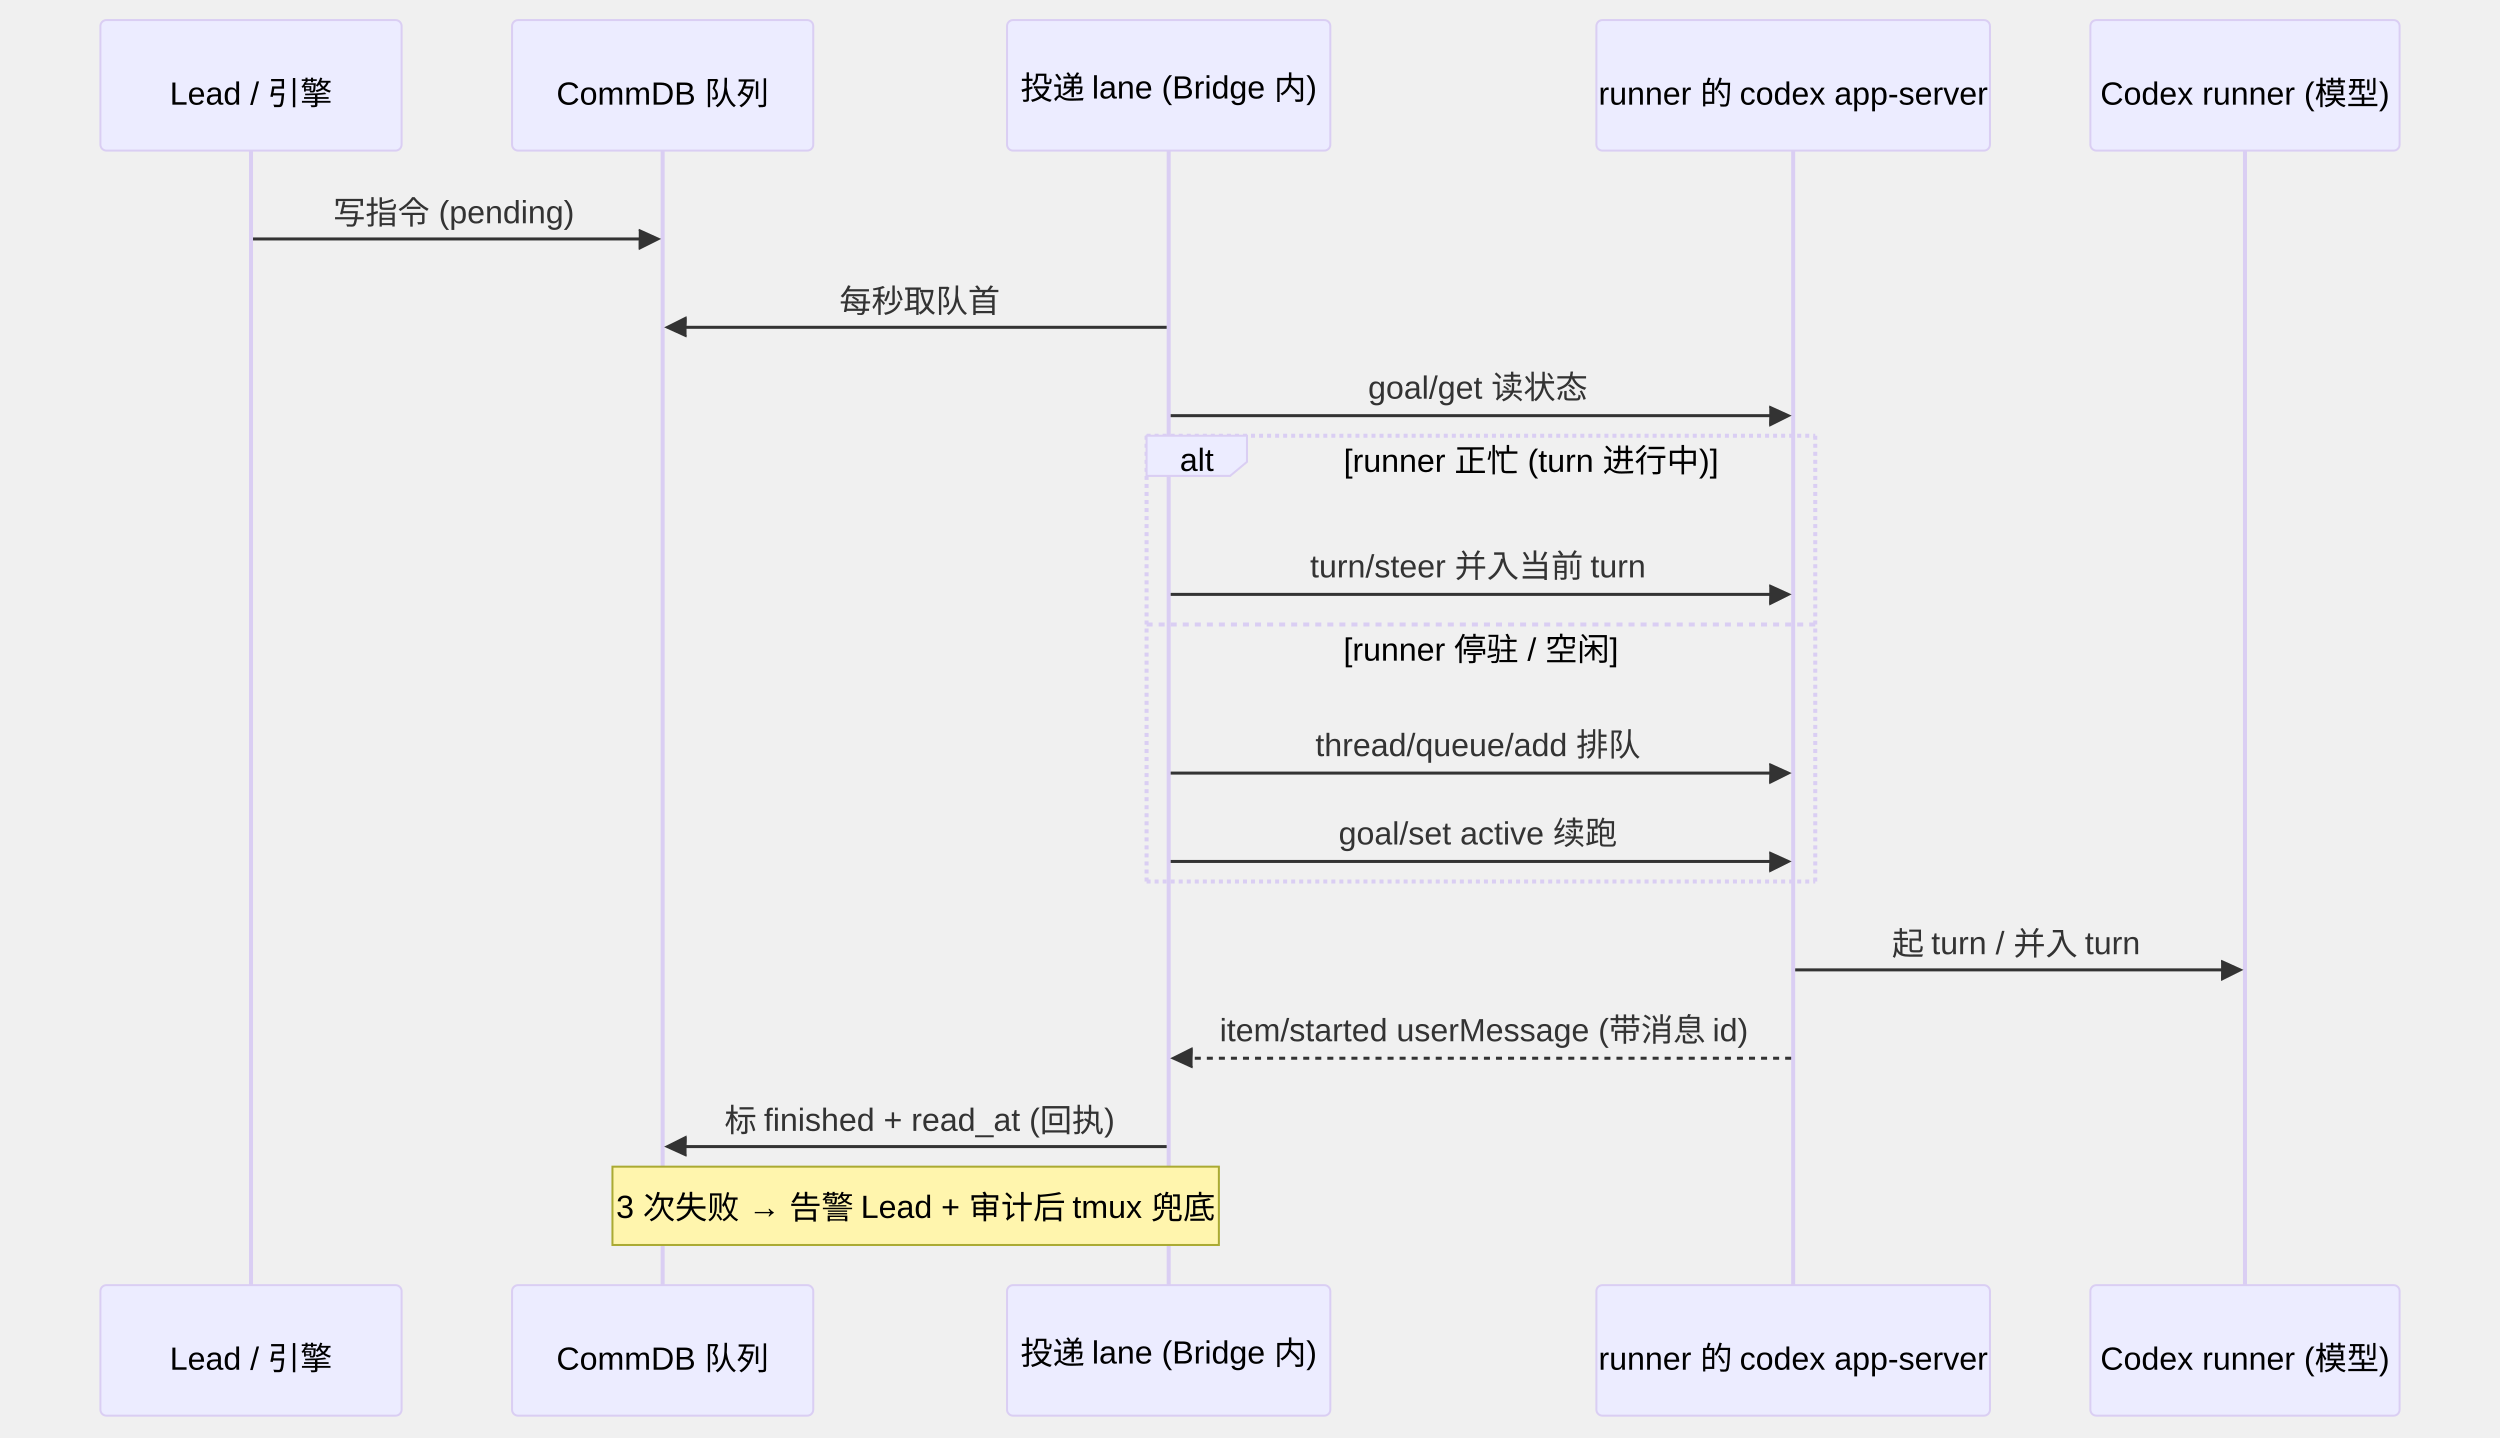
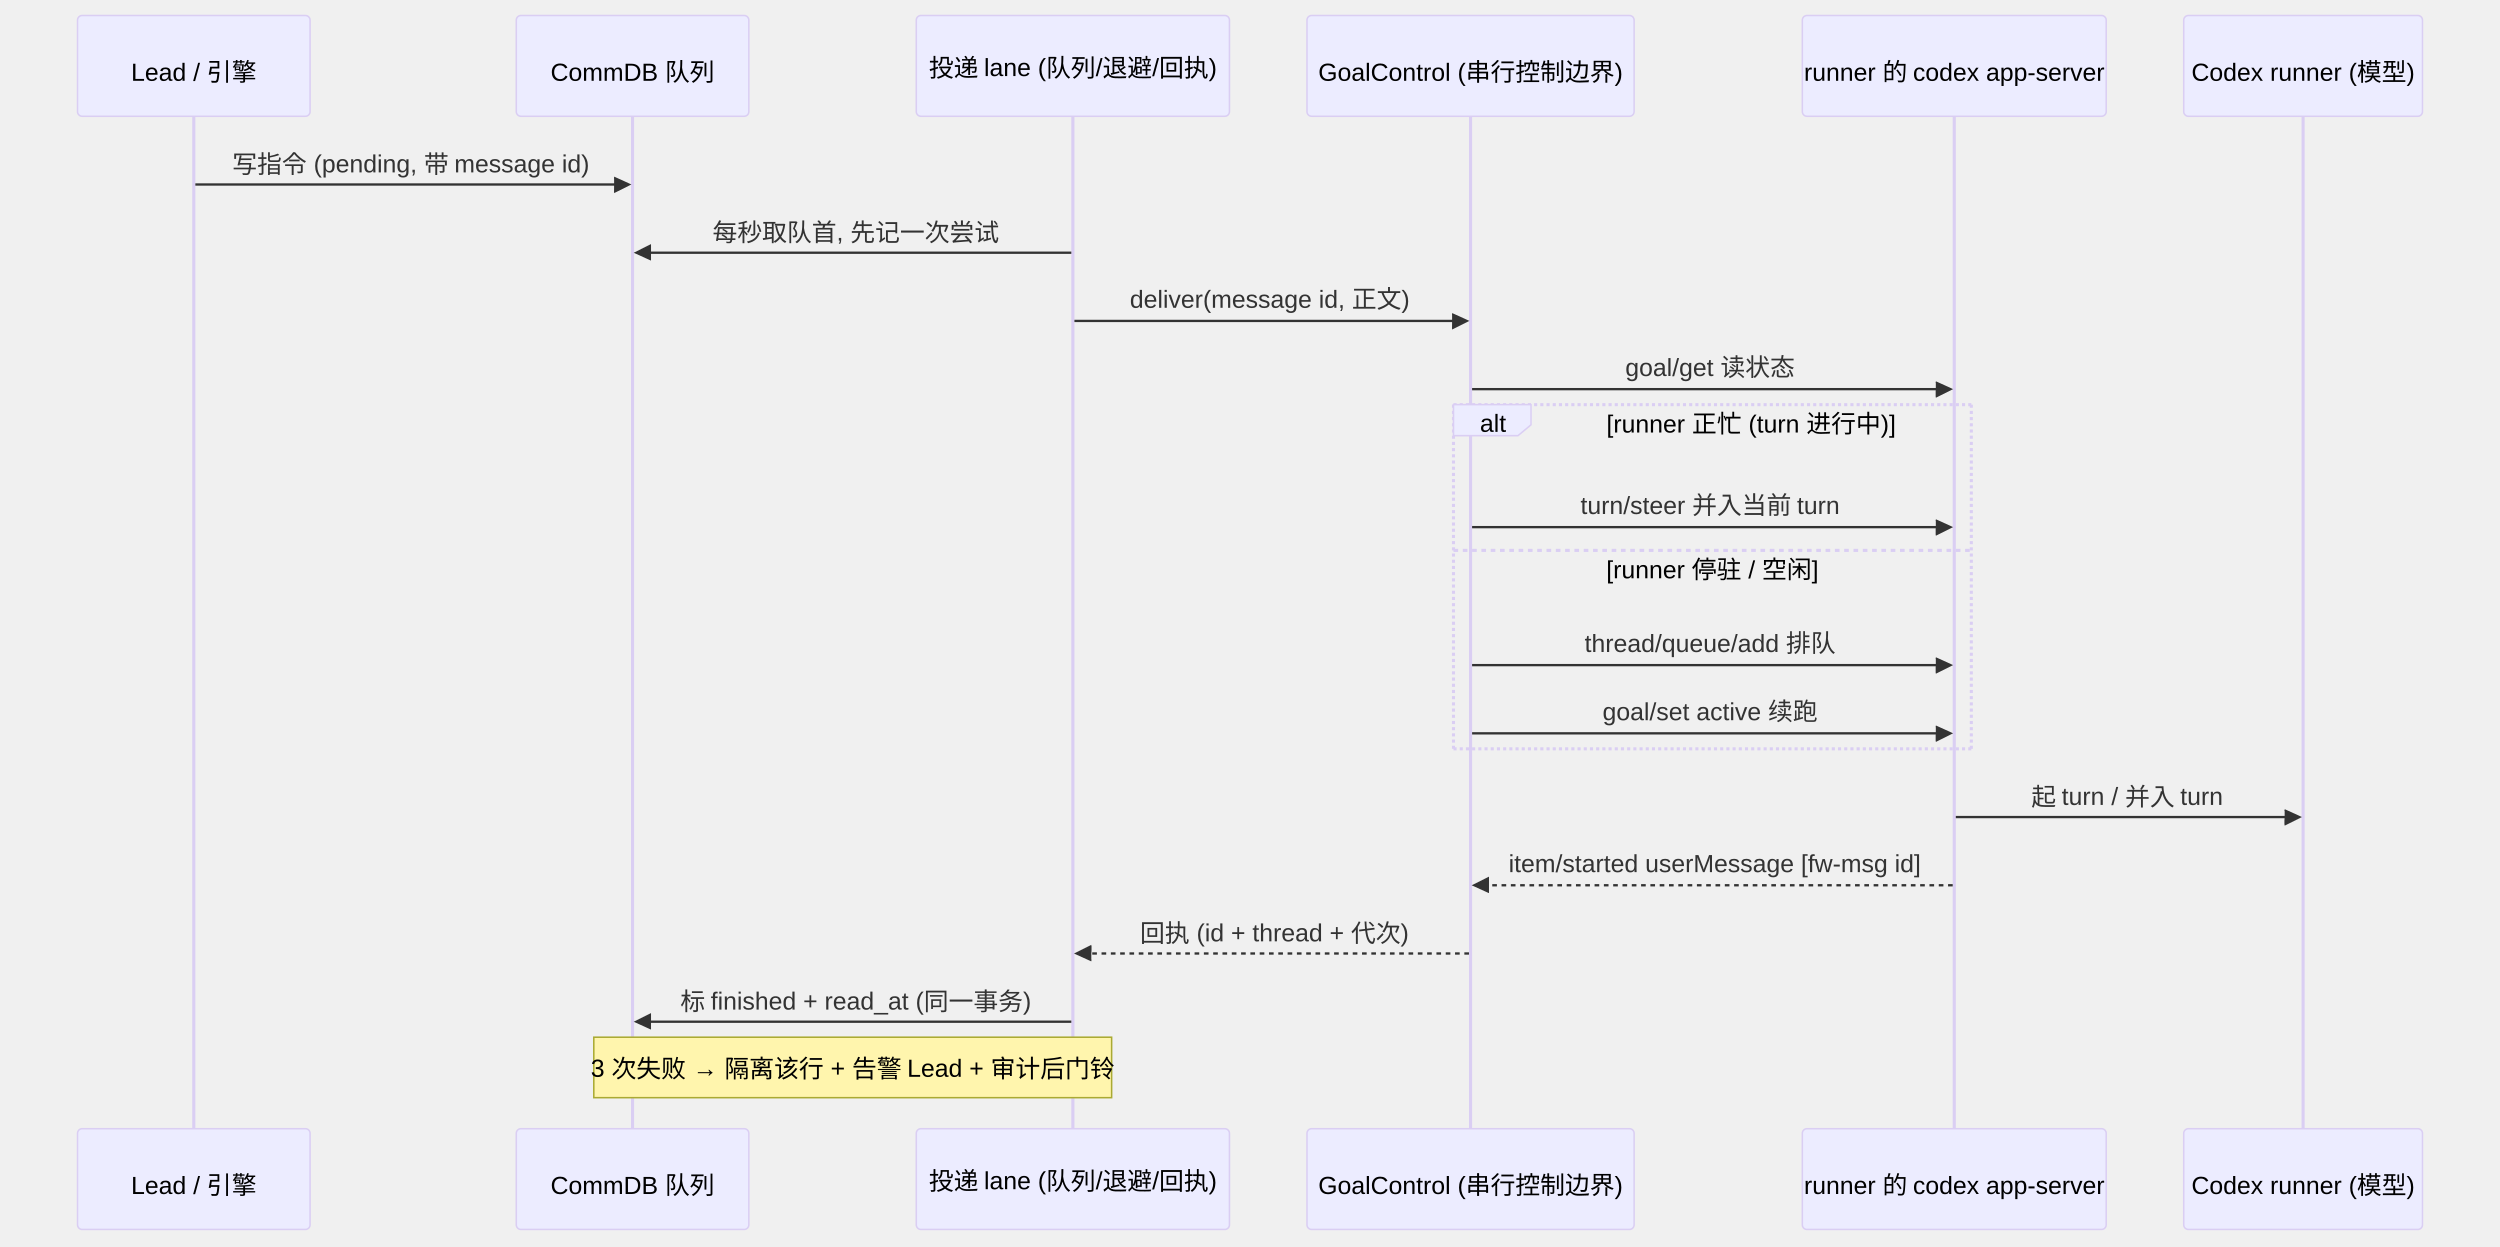
- <svg xmlns="http://www.w3.org/2000/svg" id="FLY-2127-d1" width="100%" style="max-width: 1245px; background-color: white;" viewBox="-50 -10 1245 716" role="graphics-document document" aria-roledescription="sequence">
+ <svg xmlns="http://www.w3.org/2000/svg" id="FLY-2127-d1" width="100%" style="max-width: 1612.5px; background-color: white;" viewBox="-50 -10 1612.5 804" role="graphics-document document" aria-roledescription="sequence">
  <g>
-     <rect x="991" y="630" fill="#eaeaea" stroke="#666" width="154" height="65" name="R" rx="3" ry="3" class="actor actor-bottom" />
-     <text x="1068" y="662.5" dominant-baseline="central" alignment-baseline="central" class="actor actor-box" style="text-anchor: middle; font-size: 16px; font-weight: 400;">
-       <tspan x="1068" dy="0">Codex runner (模型)</tspan>
+     <rect x="1358.5" y="718" fill="#eaeaea" stroke="#666" width="154" height="65" name="R" rx="3" ry="3" class="actor actor-bottom" />
+     <text x="1435.5" y="750.5" dominant-baseline="central" alignment-baseline="central" class="actor actor-box" style="text-anchor: middle; font-size: 16px; font-weight: 400;">
+       <tspan x="1435.5" dy="0">Codex runner (模型)</tspan>
    </text>
  </g>
  <g>
-     <rect x="745" y="630" fill="#eaeaea" stroke="#666" width="196" height="65" name="D" rx="3" ry="3" class="actor actor-bottom" />
-     <text x="843" y="662.5" dominant-baseline="central" alignment-baseline="central" class="actor actor-box" style="text-anchor: middle; font-size: 16px; font-weight: 400;">
-       <tspan x="843" dy="0">runner 的 codex app-server</tspan>
+     <rect x="1112.5" y="718" fill="#eaeaea" stroke="#666" width="196" height="65" name="D" rx="3" ry="3" class="actor actor-bottom" />
+     <text x="1210.5" y="750.5" dominant-baseline="central" alignment-baseline="central" class="actor actor-box" style="text-anchor: middle; font-size: 16px; font-weight: 400;">
+       <tspan x="1210.5" dy="0">runner 的 codex app-server</tspan>
    </text>
  </g>
  <g>
-     <rect x="451.5" y="630" fill="#eaeaea" stroke="#666" width="161" height="65" name="N" rx="3" ry="3" class="actor actor-bottom" />
-     <text x="532" y="662.5" dominant-baseline="central" alignment-baseline="central" class="actor actor-box" style="text-anchor: middle; font-size: 16px; font-weight: 400;">
-       <tspan x="532" dy="0">投递 lane (Bridge 内)</tspan>
+     <rect x="793" y="718" fill="#eaeaea" stroke="#666" width="211" height="65" name="C" rx="3" ry="3" class="actor actor-bottom" />
+     <text x="898.5" y="750.5" dominant-baseline="central" alignment-baseline="central" class="actor actor-box" style="text-anchor: middle; font-size: 16px; font-weight: 400;">
+       <tspan x="898.5" dy="0">GoalControl (串行控制边界)</tspan>
    </text>
  </g>
  <g>
-     <rect x="205" y="630" fill="#eaeaea" stroke="#666" width="150" height="65" name="DB" rx="3" ry="3" class="actor actor-bottom" />
-     <text x="280" y="662.5" dominant-baseline="central" alignment-baseline="central" class="actor actor-box" style="text-anchor: middle; font-size: 16px; font-weight: 400;">
-       <tspan x="280" dy="0">CommDB 队列</tspan>
+     <rect x="541" y="718" fill="#eaeaea" stroke="#666" width="202" height="65" name="N" rx="3" ry="3" class="actor actor-bottom" />
+     <text x="642" y="750.5" dominant-baseline="central" alignment-baseline="central" class="actor actor-box" style="text-anchor: middle; font-size: 16px; font-weight: 400;">
+       <tspan x="642" dy="0">投递 lane (队列/退避/回执)</tspan>
    </text>
  </g>
  <g>
-     <rect x="0" y="630" fill="#eaeaea" stroke="#666" width="150" height="65" name="L" rx="3" ry="3" class="actor actor-bottom" />
-     <text x="75" y="662.5" dominant-baseline="central" alignment-baseline="central" class="actor actor-box" style="text-anchor: middle; font-size: 16px; font-weight: 400;">
+     <rect x="283" y="718" fill="#eaeaea" stroke="#666" width="150" height="65" name="DB" rx="3" ry="3" class="actor actor-bottom" />
+     <text x="358" y="750.5" dominant-baseline="central" alignment-baseline="central" class="actor actor-box" style="text-anchor: middle; font-size: 16px; font-weight: 400;">
+       <tspan x="358" dy="0">CommDB 队列</tspan>
+     </text>
+   </g>
+   <g>
+     <rect x="0" y="718" fill="#eaeaea" stroke="#666" width="150" height="65" name="L" rx="3" ry="3" class="actor actor-bottom" />
+     <text x="75" y="750.5" dominant-baseline="central" alignment-baseline="central" class="actor actor-box" style="text-anchor: middle; font-size: 16px; font-weight: 400;">
      <tspan x="75" dy="0">Lead / 引擎</tspan>
    </text>
  </g>
  <g>
-     <line id="actor4" x1="1068" y1="65" x2="1068" y2="630" class="actor-line 200" stroke-width="0.5px" stroke="#999" name="R" />
-     <g id="root-4">
-       <rect x="991" y="0" fill="#eaeaea" stroke="#666" width="154" height="65" name="R" rx="3" ry="3" class="actor actor-top" />
-       <text x="1068" y="32.5" dominant-baseline="central" alignment-baseline="central" class="actor actor-box" style="text-anchor: middle; font-size: 16px; font-weight: 400;">
-         <tspan x="1068" dy="0">Codex runner (模型)</tspan>
+     <line id="actor5" x1="1435.5" y1="65" x2="1435.5" y2="718" class="actor-line 200" stroke-width="0.5px" stroke="#999" name="R" />
+     <g id="root-5">
+       <rect x="1358.5" y="0" fill="#eaeaea" stroke="#666" width="154" height="65" name="R" rx="3" ry="3" class="actor actor-top" />
+       <text x="1435.5" y="32.5" dominant-baseline="central" alignment-baseline="central" class="actor actor-box" style="text-anchor: middle; font-size: 16px; font-weight: 400;">
+         <tspan x="1435.5" dy="0">Codex runner (模型)</tspan>
      </text>
    </g>
  </g>
  <g>
-     <line id="actor3" x1="843" y1="65" x2="843" y2="630" class="actor-line 200" stroke-width="0.5px" stroke="#999" name="D" />
-     <g id="root-3">
-       <rect x="745" y="0" fill="#eaeaea" stroke="#666" width="196" height="65" name="D" rx="3" ry="3" class="actor actor-top" />
-       <text x="843" y="32.5" dominant-baseline="central" alignment-baseline="central" class="actor actor-box" style="text-anchor: middle; font-size: 16px; font-weight: 400;">
-         <tspan x="843" dy="0">runner 的 codex app-server</tspan>
+     <line id="actor4" x1="1210.5" y1="65" x2="1210.5" y2="718" class="actor-line 200" stroke-width="0.5px" stroke="#999" name="D" />
+     <g id="root-4">
+       <rect x="1112.5" y="0" fill="#eaeaea" stroke="#666" width="196" height="65" name="D" rx="3" ry="3" class="actor actor-top" />
+       <text x="1210.5" y="32.5" dominant-baseline="central" alignment-baseline="central" class="actor actor-box" style="text-anchor: middle; font-size: 16px; font-weight: 400;">
+         <tspan x="1210.5" dy="0">runner 的 codex app-server</tspan>
      </text>
    </g>
  </g>
  <g>
-     <line id="actor2" x1="532" y1="65" x2="532" y2="630" class="actor-line 200" stroke-width="0.5px" stroke="#999" name="N" />
-     <g id="root-2">
-       <rect x="451.5" y="0" fill="#eaeaea" stroke="#666" width="161" height="65" name="N" rx="3" ry="3" class="actor actor-top" />
-       <text x="532" y="32.5" dominant-baseline="central" alignment-baseline="central" class="actor actor-box" style="text-anchor: middle; font-size: 16px; font-weight: 400;">
-         <tspan x="532" dy="0">投递 lane (Bridge 内)</tspan>
+     <line id="actor3" x1="898.5" y1="65" x2="898.5" y2="718" class="actor-line 200" stroke-width="0.5px" stroke="#999" name="C" />
+     <g id="root-3">
+       <rect x="793" y="0" fill="#eaeaea" stroke="#666" width="211" height="65" name="C" rx="3" ry="3" class="actor actor-top" />
+       <text x="898.5" y="32.5" dominant-baseline="central" alignment-baseline="central" class="actor actor-box" style="text-anchor: middle; font-size: 16px; font-weight: 400;">
+         <tspan x="898.5" dy="0">GoalControl (串行控制边界)</tspan>
      </text>
    </g>
  </g>
  <g>
-     <line id="actor1" x1="280" y1="65" x2="280" y2="630" class="actor-line 200" stroke-width="0.5px" stroke="#999" name="DB" />
-     <g id="root-1">
-       <rect x="205" y="0" fill="#eaeaea" stroke="#666" width="150" height="65" name="DB" rx="3" ry="3" class="actor actor-top" />
-       <text x="280" y="32.5" dominant-baseline="central" alignment-baseline="central" class="actor actor-box" style="text-anchor: middle; font-size: 16px; font-weight: 400;">
-         <tspan x="280" dy="0">CommDB 队列</tspan>
+     <line id="actor2" x1="642" y1="65" x2="642" y2="718" class="actor-line 200" stroke-width="0.5px" stroke="#999" name="N" />
+     <g id="root-2">
+       <rect x="541" y="0" fill="#eaeaea" stroke="#666" width="202" height="65" name="N" rx="3" ry="3" class="actor actor-top" />
+       <text x="642" y="32.5" dominant-baseline="central" alignment-baseline="central" class="actor actor-box" style="text-anchor: middle; font-size: 16px; font-weight: 400;">
+         <tspan x="642" dy="0">投递 lane (队列/退避/回执)</tspan>
      </text>
    </g>
  </g>
  <g>
-     <line id="actor0" x1="75" y1="65" x2="75" y2="630" class="actor-line 200" stroke-width="0.5px" stroke="#999" name="L" />
+     <line id="actor1" x1="358" y1="65" x2="358" y2="718" class="actor-line 200" stroke-width="0.5px" stroke="#999" name="DB" />
+     <g id="root-1">
+       <rect x="283" y="0" fill="#eaeaea" stroke="#666" width="150" height="65" name="DB" rx="3" ry="3" class="actor actor-top" />
+       <text x="358" y="32.5" dominant-baseline="central" alignment-baseline="central" class="actor actor-box" style="text-anchor: middle; font-size: 16px; font-weight: 400;">
+         <tspan x="358" dy="0">CommDB 队列</tspan>
+       </text>
+     </g>
+   </g>
+   <g>
+     <line id="actor0" x1="75" y1="65" x2="75" y2="718" class="actor-line 200" stroke-width="0.5px" stroke="#999" name="L" />
    <g id="root-0">
      <rect x="0" y="0" fill="#eaeaea" stroke="#666" width="150" height="65" name="L" rx="3" ry="3" class="actor actor-top" />
      <text x="75" y="32.5" dominant-baseline="central" alignment-baseline="central" class="actor actor-box" style="text-anchor: middle; font-size: 16px; font-weight: 400;">
        <tspan x="75" dy="0">Lead / 引擎</tspan>
      </text>
    </g>
  </g>
  <style>#FLY-2127-d1{font-family:"trebuchet ms",verdana,arial,sans-serif;font-size:16px;fill:#333;}@keyframes edge-animation-frame{from{stroke-dashoffset:0;}}@keyframes dash{to{stroke-dashoffset:0;}}#FLY-2127-d1 .edge-animation-slow{stroke-dasharray:9,5!important;stroke-dashoffset:900;animation:dash 50s linear infinite;stroke-linecap:round;}#FLY-2127-d1 .edge-animation-fast{stroke-dasharray:9,5!important;stroke-dashoffset:900;animation:dash 20s linear infinite;stroke-linecap:round;}#FLY-2127-d1 .error-icon{fill:#552222;}#FLY-2127-d1 .error-text{fill:#552222;stroke:#552222;}#FLY-2127-d1 .edge-thickness-normal{stroke-width:1px;}#FLY-2127-d1 .edge-thickness-thick{stroke-width:3.5px;}#FLY-2127-d1 .edge-pattern-solid{stroke-dasharray:0;}#FLY-2127-d1 .edge-thickness-invisible{stroke-width:0;fill:none;}#FLY-2127-d1 .edge-pattern-dashed{stroke-dasharray:3;}#FLY-2127-d1 .edge-pattern-dotted{stroke-dasharray:2;}#FLY-2127-d1 .marker{fill:#333333;stroke:#333333;}#FLY-2127-d1 .marker.cross{stroke:#333333;}#FLY-2127-d1 svg{font-family:"trebuchet ms",verdana,arial,sans-serif;font-size:16px;}#FLY-2127-d1 p{margin:0;}#FLY-2127-d1 .actor{stroke:hsl(259.626, 59.777%, 87.902%);fill:#ECECFF;}#FLY-2127-d1 text.actor&gt;tspan{fill:black;stroke:none;}#FLY-2127-d1 .actor-line{stroke:hsl(259.626, 59.777%, 87.902%);}#FLY-2127-d1 .innerArc{stroke-width:1.5;stroke-dasharray:none;}#FLY-2127-d1 .messageLine0{stroke-width:1.5;stroke-dasharray:none;stroke:#333;}#FLY-2127-d1 .messageLine1{stroke-width:1.5;stroke-dasharray:2,2;stroke:#333;}#FLY-2127-d1 #arrowhead path{fill:#333;stroke:#333;}#FLY-2127-d1 .sequenceNumber{fill:white;}#FLY-2127-d1 #sequencenumber{fill:#333;}#FLY-2127-d1 #crosshead path{fill:#333;stroke:#333;}#FLY-2127-d1 .messageText{fill:#333;stroke:none;}#FLY-2127-d1 .labelBox{stroke:hsl(259.626, 59.777%, 87.902%);fill:#ECECFF;}#FLY-2127-d1 .labelText,#FLY-2127-d1 .labelText&gt;tspan{fill:black;stroke:none;}#FLY-2127-d1 .loopText,#FLY-2127-d1 .loopText&gt;tspan{fill:black;stroke:none;}#FLY-2127-d1 .loopLine{stroke-width:2px;stroke-dasharray:2,2;stroke:hsl(259.626, 59.777%, 87.902%);fill:hsl(259.626, 59.777%, 87.902%);}#FLY-2127-d1 .note{stroke:#aaaa33;fill:#fff5ad;}#FLY-2127-d1 .noteText,#FLY-2127-d1 .noteText&gt;tspan{fill:black;stroke:none;}#FLY-2127-d1 .activation0{fill:#f4f4f4;stroke:#666;}#FLY-2127-d1 .activation1{fill:#f4f4f4;stroke:#666;}#FLY-2127-d1 .activation2{fill:#f4f4f4;stroke:#666;}#FLY-2127-d1 .actorPopupMenu{position:absolute;}#FLY-2127-d1 .actorPopupMenuPanel{position:absolute;fill:#ECECFF;box-shadow:0px 8px 16px 0px rgba(0,0,0,0.2);filter:drop-shadow(3px 5px 2px rgb(0 0 0 / 0.4));}#FLY-2127-d1 .actor-man line{stroke:hsl(259.626, 59.777%, 87.902%);fill:#ECECFF;}#FLY-2127-d1 .actor-man circle,#FLY-2127-d1 line{stroke:hsl(259.626, 59.777%, 87.902%);fill:#ECECFF;stroke-width:2px;}#FLY-2127-d1 :root{--mermaid-font-family:"trebuchet ms",verdana,arial,sans-serif;}</style>
  <g />
  <defs>
    <symbol id="computer" width="24" height="24">
      <path transform="scale(.5)" d="M2 2v13h20v-13h-20zm18 11h-16v-9h16v9zm-10.228 6l.466-1h3.524l.467 1h-4.457zm14.228 3h-24l2-6h2.104l-1.33 4h18.45l-1.297-4h2.073l2 6zm-5-10h-14v-7h14v7z" />
    </symbol>
  </defs>
  <defs>
    <symbol id="database" fill-rule="evenodd" clip-rule="evenodd">
      <path transform="scale(.5)" d="M12.258.001l.256.004.255.005.253.008.251.01.249.012.247.015.246.016.242.019.241.02.239.023.236.024.233.027.231.028.229.031.225.032.223.034.22.036.217.038.214.04.211.041.208.043.205.045.201.046.198.048.194.05.191.051.187.053.183.054.18.056.175.057.172.059.168.06.163.061.16.063.155.064.15.066.074.033.073.033.071.034.07.034.069.035.068.035.067.035.066.035.064.036.064.036.062.036.06.036.06.037.058.037.058.037.055.038.055.038.053.038.052.038.051.039.05.039.048.039.047.039.045.04.044.04.043.04.041.04.04.041.039.041.037.041.036.041.034.041.033.042.032.042.03.042.029.042.027.042.026.043.024.043.023.043.021.043.02.043.018.044.017.043.015.044.013.044.012.044.011.045.009.044.007.045.006.045.004.045.002.045.001.045v17l-.001.045-.002.045-.004.045-.006.045-.007.045-.009.044-.011.045-.012.044-.013.044-.015.044-.017.043-.018.044-.02.043-.021.043-.023.043-.024.043-.026.043-.027.042-.029.042-.03.042-.032.042-.033.042-.034.041-.036.041-.037.041-.039.041-.04.041-.041.04-.043.04-.044.04-.045.04-.047.039-.048.039-.05.039-.051.039-.052.038-.053.038-.055.038-.055.038-.058.037-.058.037-.06.037-.06.036-.062.036-.064.036-.064.036-.066.035-.067.035-.068.035-.069.035-.07.034-.071.034-.073.033-.074.033-.15.066-.155.064-.16.063-.163.061-.168.06-.172.059-.175.057-.18.056-.183.054-.187.053-.191.051-.194.05-.198.048-.201.046-.205.045-.208.043-.211.041-.214.04-.217.038-.22.036-.223.034-.225.032-.229.031-.231.028-.233.027-.236.024-.239.023-.241.02-.242.019-.246.016-.247.015-.249.012-.251.01-.253.008-.255.005-.256.004-.258.001-.258-.001-.256-.004-.255-.005-.253-.008-.251-.01-.249-.012-.247-.015-.245-.016-.243-.019-.241-.02-.238-.023-.236-.024-.234-.027-.231-.028-.228-.031-.226-.032-.223-.034-.22-.036-.217-.038-.214-.04-.211-.041-.208-.043-.204-.045-.201-.046-.198-.048-.195-.05-.19-.051-.187-.053-.184-.054-.179-.056-.176-.057-.172-.059-.167-.06-.164-.061-.159-.063-.155-.064-.151-.066-.074-.033-.072-.033-.072-.034-.07-.034-.069-.035-.068-.035-.067-.035-.066-.035-.064-.036-.063-.036-.062-.036-.061-.036-.06-.037-.058-.037-.057-.037-.056-.038-.055-.038-.053-.038-.052-.038-.051-.039-.049-.039-.049-.039-.046-.039-.046-.04-.044-.04-.043-.04-.041-.04-.04-.041-.039-.041-.037-.041-.036-.041-.034-.041-.033-.042-.032-.042-.03-.042-.029-.042-.027-.042-.026-.043-.024-.043-.023-.043-.021-.043-.02-.043-.018-.044-.017-.043-.015-.044-.013-.044-.012-.044-.011-.045-.009-.044-.007-.045-.006-.045-.004-.045-.002-.045-.001-.045v-17l.001-.045.002-.045.004-.045.006-.045.007-.045.009-.044.011-.045.012-.044.013-.044.015-.044.017-.043.018-.044.02-.043.021-.043.023-.043.024-.043.026-.043.027-.042.029-.042.03-.042.032-.042.033-.042.034-.041.036-.041.037-.041.039-.041.04-.041.041-.04.043-.04.044-.04.046-.04.046-.039.049-.039.049-.039.051-.039.052-.038.053-.038.055-.038.056-.038.057-.037.058-.037.06-.037.061-.036.062-.036.063-.036.064-.036.066-.035.067-.035.068-.035.069-.035.07-.034.072-.034.072-.033.074-.033.151-.066.155-.064.159-.063.164-.061.167-.06.172-.059.176-.057.179-.056.184-.054.187-.053.19-.051.195-.05.198-.048.201-.046.204-.045.208-.043.211-.041.214-.04.217-.038.22-.036.223-.034.226-.032.228-.031.231-.028.234-.027.236-.024.238-.023.241-.02.243-.019.245-.016.247-.015.249-.012.251-.01.253-.008.255-.005.256-.004.258-.001.258.001zm-9.258 20.499v.01l.001.021.003.021.004.022.005.021.006.022.007.022.009.023.01.022.011.023.012.023.013.023.015.023.016.024.017.023.018.024.019.024.021.024.022.025.023.024.024.025.052.049.056.05.061.051.066.051.07.051.075.051.079.052.084.052.088.052.092.052.097.052.102.051.105.052.11.052.114.051.119.051.123.051.127.05.131.05.135.05.139.048.144.049.147.047.152.047.155.047.16.045.163.045.167.043.171.043.176.041.178.041.183.039.187.039.19.037.194.035.197.035.202.033.204.031.209.03.212.029.216.027.219.025.222.024.226.021.23.02.233.018.236.016.24.015.243.012.246.01.249.008.253.005.256.004.259.001.26-.001.257-.004.254-.005.25-.008.247-.011.244-.012.241-.014.237-.016.233-.018.231-.021.226-.021.224-.024.22-.026.216-.027.212-.028.21-.031.205-.031.202-.034.198-.034.194-.036.191-.037.187-.039.183-.04.179-.04.175-.042.172-.043.168-.044.163-.045.16-.046.155-.046.152-.047.148-.048.143-.049.139-.049.136-.05.131-.05.126-.05.123-.051.118-.052.114-.051.11-.052.106-.052.101-.052.096-.052.092-.052.088-.053.083-.051.079-.052.074-.052.07-.051.065-.051.06-.051.056-.05.051-.05.023-.024.023-.025.021-.024.02-.024.019-.024.018-.024.017-.024.015-.023.014-.024.013-.023.012-.023.01-.023.01-.022.008-.022.006-.022.006-.022.004-.022.004-.021.001-.021.001-.021v-4.127l-.077.055-.08.053-.083.054-.085.053-.087.052-.09.052-.093.051-.095.05-.097.05-.1.049-.102.049-.105.048-.106.047-.109.047-.111.046-.114.045-.115.045-.118.044-.12.043-.122.042-.124.042-.126.041-.128.04-.13.04-.132.038-.134.038-.135.037-.138.037-.139.035-.142.035-.143.034-.144.033-.147.032-.148.031-.15.03-.151.03-.153.029-.154.027-.156.027-.158.026-.159.025-.161.024-.162.023-.163.022-.165.021-.166.02-.167.019-.169.018-.169.017-.171.016-.173.015-.173.014-.175.013-.175.012-.177.011-.178.01-.179.008-.179.008-.181.006-.182.005-.182.004-.184.003-.184.002h-.37l-.184-.002-.184-.003-.182-.004-.182-.005-.181-.006-.179-.008-.179-.008-.178-.01-.176-.011-.176-.012-.175-.013-.173-.014-.172-.015-.171-.016-.17-.017-.169-.018-.167-.019-.166-.02-.165-.021-.163-.022-.162-.023-.161-.024-.159-.025-.157-.026-.156-.027-.155-.027-.153-.029-.151-.03-.15-.03-.148-.031-.146-.032-.145-.033-.143-.034-.141-.035-.14-.035-.137-.037-.136-.037-.134-.038-.132-.038-.13-.04-.128-.04-.126-.041-.124-.042-.122-.042-.12-.044-.117-.043-.116-.045-.113-.045-.112-.046-.109-.047-.106-.047-.105-.048-.102-.049-.1-.049-.097-.05-.095-.05-.093-.052-.09-.051-.087-.052-.085-.053-.083-.054-.08-.054-.077-.054v4.127zm0-5.654v.011l.001.021.003.021.004.021.005.022.006.022.007.022.009.022.01.022.011.023.012.023.013.023.015.024.016.023.017.024.018.024.019.024.021.024.022.024.023.025.024.024.052.05.056.05.061.05.066.051.07.051.075.052.079.051.084.052.088.052.092.052.097.052.102.052.105.052.11.051.114.051.119.052.123.05.127.051.131.05.135.049.139.049.144.048.147.048.152.047.155.046.16.045.163.045.167.044.171.042.176.042.178.04.183.04.187.038.19.037.194.036.197.034.202.033.204.032.209.03.212.028.216.027.219.025.222.024.226.022.23.02.233.018.236.016.24.014.243.012.246.01.249.008.253.006.256.003.259.001.26-.001.257-.003.254-.006.25-.008.247-.01.244-.012.241-.015.237-.016.233-.018.231-.02.226-.022.224-.024.22-.025.216-.027.212-.029.21-.03.205-.032.202-.033.198-.035.194-.036.191-.037.187-.039.183-.039.179-.041.175-.042.172-.043.168-.044.163-.045.16-.045.155-.047.152-.047.148-.048.143-.048.139-.05.136-.049.131-.05.126-.051.123-.051.118-.051.114-.052.11-.052.106-.052.101-.052.096-.052.092-.052.088-.052.083-.052.079-.052.074-.051.07-.052.065-.051.06-.05.056-.051.051-.049.023-.025.023-.024.021-.025.02-.024.019-.024.018-.024.017-.024.015-.023.014-.023.013-.024.012-.022.01-.023.01-.023.008-.022.006-.022.006-.022.004-.021.004-.022.001-.021.001-.021v-4.139l-.077.054-.08.054-.083.054-.085.052-.087.053-.09.051-.093.051-.095.051-.097.05-.1.049-.102.049-.105.048-.106.047-.109.047-.111.046-.114.045-.115.044-.118.044-.12.044-.122.042-.124.042-.126.041-.128.04-.13.039-.132.039-.134.038-.135.037-.138.036-.139.036-.142.035-.143.033-.144.033-.147.033-.148.031-.15.03-.151.03-.153.028-.154.028-.156.027-.158.026-.159.025-.161.024-.162.023-.163.022-.165.021-.166.02-.167.019-.169.018-.169.017-.171.016-.173.015-.173.014-.175.013-.175.012-.177.011-.178.009-.179.009-.179.007-.181.007-.182.005-.182.004-.184.003-.184.002h-.37l-.184-.002-.184-.003-.182-.004-.182-.005-.181-.007-.179-.007-.179-.009-.178-.009-.176-.011-.176-.012-.175-.013-.173-.014-.172-.015-.171-.016-.17-.017-.169-.018-.167-.019-.166-.02-.165-.021-.163-.022-.162-.023-.161-.024-.159-.025-.157-.026-.156-.027-.155-.028-.153-.028-.151-.03-.15-.03-.148-.031-.146-.033-.145-.033-.143-.033-.141-.035-.14-.036-.137-.036-.136-.037-.134-.038-.132-.039-.13-.039-.128-.04-.126-.041-.124-.042-.122-.043-.12-.043-.117-.044-.116-.044-.113-.046-.112-.046-.109-.046-.106-.047-.105-.048-.102-.049-.1-.049-.097-.05-.095-.051-.093-.051-.09-.051-.087-.053-.085-.052-.083-.054-.08-.054-.077-.054v4.139zm0-5.666v.011l.001.02.003.022.004.021.005.022.006.021.007.022.009.023.01.022.011.023.012.023.013.023.015.023.016.024.017.024.018.023.019.024.021.025.022.024.023.024.024.025.052.05.056.05.061.05.066.051.07.051.075.052.079.051.084.052.088.052.092.052.097.052.102.052.105.051.11.052.114.051.119.051.123.051.127.05.131.05.135.05.139.049.144.048.147.048.152.047.155.046.16.045.163.045.167.043.171.043.176.042.178.04.183.04.187.038.19.037.194.036.197.034.202.033.204.032.209.03.212.028.216.027.219.025.222.024.226.021.23.02.233.018.236.017.24.014.243.012.246.01.249.008.253.006.256.003.259.001.26-.001.257-.003.254-.006.25-.008.247-.01.244-.013.241-.014.237-.016.233-.018.231-.02.226-.022.224-.024.22-.025.216-.027.212-.029.21-.03.205-.032.202-.033.198-.035.194-.036.191-.037.187-.039.183-.039.179-.041.175-.042.172-.043.168-.044.163-.045.16-.045.155-.047.152-.047.148-.048.143-.049.139-.049.136-.049.131-.051.126-.05.123-.051.118-.052.114-.051.11-.052.106-.052.101-.052.096-.052.092-.052.088-.052.083-.052.079-.052.074-.052.07-.051.065-.051.06-.051.056-.05.051-.049.023-.025.023-.025.021-.024.02-.024.019-.024.018-.024.017-.024.015-.023.014-.024.013-.023.012-.023.01-.022.01-.023.008-.022.006-.022.006-.022.004-.022.004-.021.001-.021.001-.021v-4.153l-.077.054-.08.054-.083.053-.085.053-.087.053-.09.051-.093.051-.095.051-.097.05-.1.049-.102.048-.105.048-.106.048-.109.046-.111.046-.114.046-.115.044-.118.044-.12.043-.122.043-.124.042-.126.041-.128.04-.13.039-.132.039-.134.038-.135.037-.138.036-.139.036-.142.034-.143.034-.144.033-.147.032-.148.032-.15.03-.151.03-.153.028-.154.028-.156.027-.158.026-.159.024-.161.024-.162.023-.163.023-.165.021-.166.02-.167.019-.169.018-.169.017-.171.016-.173.015-.173.014-.175.013-.175.012-.177.01-.178.01-.179.009-.179.007-.181.006-.182.006-.182.004-.184.003-.184.001-.185.001-.185-.001-.184-.001-.184-.003-.182-.004-.182-.006-.181-.006-.179-.007-.179-.009-.178-.01-.176-.01-.176-.012-.175-.013-.173-.014-.172-.015-.171-.016-.17-.017-.169-.018-.167-.019-.166-.02-.165-.021-.163-.023-.162-.023-.161-.024-.159-.024-.157-.026-.156-.027-.155-.028-.153-.028-.151-.03-.15-.03-.148-.032-.146-.032-.145-.033-.143-.034-.141-.034-.14-.036-.137-.036-.136-.037-.134-.038-.132-.039-.13-.039-.128-.041-.126-.041-.124-.041-.122-.043-.12-.043-.117-.044-.116-.044-.113-.046-.112-.046-.109-.046-.106-.048-.105-.048-.102-.048-.1-.05-.097-.049-.095-.051-.093-.051-.09-.052-.087-.052-.085-.053-.083-.053-.08-.054-.077-.054v4.153zm8.74-8.179l-.257.004-.254.005-.25.008-.247.011-.244.012-.241.014-.237.016-.233.018-.231.021-.226.022-.224.023-.22.026-.216.027-.212.028-.21.031-.205.032-.202.033-.198.034-.194.036-.191.038-.187.038-.183.04-.179.041-.175.042-.172.043-.168.043-.163.045-.16.046-.155.046-.152.048-.148.048-.143.048-.139.049-.136.05-.131.05-.126.051-.123.051-.118.051-.114.052-.11.052-.106.052-.101.052-.096.052-.092.052-.088.052-.083.052-.079.052-.074.051-.07.052-.065.051-.06.05-.056.05-.051.05-.023.025-.023.024-.021.024-.02.025-.019.024-.018.024-.017.023-.015.024-.014.023-.013.023-.012.023-.01.023-.01.022-.008.022-.006.023-.006.021-.004.022-.004.021-.001.021-.001.021.001.021.001.021.004.021.004.022.006.021.006.023.008.022.01.022.01.023.012.023.013.023.014.023.015.024.017.023.018.024.019.024.02.025.021.024.023.024.023.025.051.05.056.05.06.05.065.051.07.052.074.051.079.052.083.052.088.052.092.052.096.052.101.052.106.052.11.052.114.052.118.051.123.051.126.051.131.05.136.05.139.049.143.048.148.048.152.048.155.046.16.046.163.045.168.043.172.043.175.042.179.041.183.04.187.038.191.038.194.036.198.034.202.033.205.032.21.031.212.028.216.027.22.026.224.023.226.022.231.021.233.018.237.016.241.014.244.012.247.011.25.008.254.005.257.004.26.001.26-.001.257-.004.254-.005.25-.008.247-.011.244-.012.241-.014.237-.016.233-.018.231-.021.226-.022.224-.023.22-.026.216-.027.212-.028.21-.031.205-.032.202-.033.198-.034.194-.036.191-.038.187-.038.183-.04.179-.041.175-.042.172-.043.168-.043.163-.045.16-.046.155-.046.152-.048.148-.048.143-.048.139-.049.136-.05.131-.05.126-.051.123-.051.118-.051.114-.052.11-.052.106-.052.101-.052.096-.052.092-.052.088-.052.083-.052.079-.052.074-.051.07-.052.065-.051.06-.05.056-.05.051-.05.023-.025.023-.024.021-.024.02-.025.019-.024.018-.024.017-.023.015-.024.014-.023.013-.023.012-.023.01-.023.01-.022.008-.022.006-.023.006-.021.004-.022.004-.021.001-.021.001-.021-.001-.021-.001-.021-.004-.021-.004-.022-.006-.021-.006-.023-.008-.022-.01-.022-.01-.023-.012-.023-.013-.023-.014-.023-.015-.024-.017-.023-.018-.024-.019-.024-.02-.025-.021-.024-.023-.024-.023-.025-.051-.05-.056-.05-.06-.05-.065-.051-.07-.052-.074-.051-.079-.052-.083-.052-.088-.052-.092-.052-.096-.052-.101-.052-.106-.052-.11-.052-.114-.052-.118-.051-.123-.051-.126-.051-.131-.05-.136-.05-.139-.049-.143-.048-.148-.048-.152-.048-.155-.046-.16-.046-.163-.045-.168-.043-.172-.043-.175-.042-.179-.041-.183-.04-.187-.038-.191-.038-.194-.036-.198-.034-.202-.033-.205-.032-.21-.031-.212-.028-.216-.027-.22-.026-.224-.023-.226-.022-.231-.021-.233-.018-.237-.016-.241-.014-.244-.012-.247-.011-.25-.008-.254-.005-.257-.004-.26-.001-.26.001z" />
    </symbol>
  </defs>
  <defs>
    <symbol id="clock" width="24" height="24">
      <path transform="scale(.5)" d="M12 2c5.514 0 10 4.486 10 10s-4.486 10-10 10-10-4.486-10-10 4.486-10 10-10zm0-2c-6.627 0-12 5.373-12 12s5.373 12 12 12 12-5.373 12-12-5.373-12-12-12zm5.848 12.459c.202.038.202.333.001.372-1.907.361-6.045 1.111-6.547 1.111-.719 0-1.301-.582-1.301-1.301 0-.512.77-5.447 1.125-7.445.034-.192.312-.181.343.014l.985 6.238 5.394 1.011z" />
    </symbol>
  </defs>
  <defs>
    <marker id="arrowhead" refX="7.9" refY="5" markerUnits="userSpaceOnUse" markerWidth="12" markerHeight="12" orient="auto-start-reverse">
      <path d="M -1 0 L 10 5 L 0 10 z" />
    </marker>
  </defs>
  <defs>
    <marker id="crosshead" markerWidth="15" markerHeight="8" orient="auto" refX="4" refY="4.5">
      <path fill="none" stroke="#000000" stroke-width="1pt" d="M 1,2 L 6,7 M 6,2 L 1,7" style="stroke-dasharray: 0, 0;" />
    </marker>
  </defs>
  <defs>
    <marker id="filled-head" refX="15.5" refY="7" markerWidth="20" markerHeight="28" orient="auto">
      <path d="M 18,7 L9,13 L14,7 L9,1 Z" />
    </marker>
  </defs>
  <defs>
    <marker id="sequencenumber" refX="15" refY="15" markerWidth="60" markerHeight="40" orient="auto">
      <circle cx="15" cy="15" r="6" />
    </marker>
  </defs>
  <g>
-     <line x1="521" y1="207" x2="854" y2="207" class="loopLine" />
-     <line x1="854" y1="207" x2="854" y2="429" class="loopLine" />
-     <line x1="521" y1="429" x2="854" y2="429" class="loopLine" />
-     <line x1="521" y1="207" x2="521" y2="429" class="loopLine" />
-     <line x1="521" y1="301" x2="854" y2="301" class="loopLine" style="stroke-dasharray: 3, 3;" />
-     <polygon points="521,207 571,207 571,220 562.6,227 521,227" class="labelBox" />
-     <text x="546" y="220" text-anchor="middle" dominant-baseline="middle" alignment-baseline="middle" class="labelText" style="font-size: 16px; font-weight: 400;">alt</text>
-     <text x="712.5" y="225" text-anchor="middle" class="loopText" style="font-size: 16px; font-weight: 400;">
-       <tspan x="712.5">[runner 正忙 (turn 进行中)]</tspan>
+     <line x1="887.5" y1="251" x2="1221.5" y2="251" class="loopLine" />
+     <line x1="1221.5" y1="251" x2="1221.5" y2="473" class="loopLine" />
+     <line x1="887.5" y1="473" x2="1221.5" y2="473" class="loopLine" />
+     <line x1="887.5" y1="251" x2="887.5" y2="473" class="loopLine" />
+     <line x1="887.5" y1="345" x2="1221.5" y2="345" class="loopLine" style="stroke-dasharray: 3, 3;" />
+     <polygon points="887.5,251 937.5,251 937.5,264 929.1,271 887.5,271" class="labelBox" />
+     <text x="913" y="264" text-anchor="middle" dominant-baseline="middle" alignment-baseline="middle" class="labelText" style="font-size: 16px; font-weight: 400;">alt</text>
+     <text x="1079.5" y="269" text-anchor="middle" class="loopText" style="font-size: 16px; font-weight: 400;">
+       <tspan x="1079.5">[runner 正忙 (turn 进行中)]</tspan>
    </text>
-     <text x="687.5" y="319" text-anchor="middle" class="loopText" style="font-size: 16px; font-weight: 400;">[runner 停驻 / 空闲]</text>
+     <text x="1054.5" y="363" text-anchor="middle" class="loopText" style="font-size: 16px; font-weight: 400;">[runner 停驻 / 空闲]</text>
  </g>
  <g>
-     <rect x="255" y="571" fill="#EDF2AE" stroke="#666" width="302" height="39" class="note" />
-     <text x="406" y="576" text-anchor="middle" dominant-baseline="middle" alignment-baseline="middle" class="noteText" dy="1em" style="font-size: 16px; font-weight: 400;">
-       <tspan x="406">3 次失败 → 告警 Lead + 审计后 tmux 兜底</tspan>
+     <rect x="333" y="659" fill="#EDF2AE" stroke="#666" width="334" height="39" class="note" />
+     <text x="500" y="664" text-anchor="middle" dominant-baseline="middle" alignment-baseline="middle" class="noteText" dy="1em" style="font-size: 16px; font-weight: 400;">
+       <tspan x="500">3 次失败 → 隔离该行 + 告警 Lead + 审计后门铃</tspan>
    </text>
  </g>
-   <text x="176" y="80" text-anchor="middle" dominant-baseline="middle" alignment-baseline="middle" class="messageText" dy="1em" style="font-size: 16px; font-weight: 400;">写指令 (pending)</text>
-   <line x1="76" y1="109" x2="276" y2="109" class="messageLine0" stroke-width="2" stroke="none" marker-end="url(#arrowhead)" style="fill: none;" />
-   <text x="408" y="124" text-anchor="middle" dominant-baseline="middle" alignment-baseline="middle" class="messageText" dy="1em" style="font-size: 16px; font-weight: 400;">每秒取队首</text>
-   <line x1="531" y1="153" x2="284" y2="153" class="messageLine0" stroke-width="2" stroke="none" marker-end="url(#arrowhead)" style="fill: none;" />
-   <text x="686" y="168" text-anchor="middle" dominant-baseline="middle" alignment-baseline="middle" class="messageText" dy="1em" style="font-size: 16px; font-weight: 400;">goal/get 读状态</text>
-   <line x1="533" y1="197" x2="839" y2="197" class="messageLine0" stroke-width="2" stroke="none" marker-end="url(#arrowhead)" style="fill: none;" />
-   <text x="686" y="257" text-anchor="middle" dominant-baseline="middle" alignment-baseline="middle" class="messageText" dy="1em" style="font-size: 16px; font-weight: 400;">turn/steer 并入当前 turn</text>
-   <line x1="533" y1="286" x2="839" y2="286" class="messageLine0" stroke-width="2" stroke="none" marker-end="url(#arrowhead)" style="fill: none;" />
-   <text x="686" y="346" text-anchor="middle" dominant-baseline="middle" alignment-baseline="middle" class="messageText" dy="1em" style="font-size: 16px; font-weight: 400;">thread/queue/add 排队</text>
-   <line x1="533" y1="375" x2="839" y2="375" class="messageLine0" stroke-width="2" stroke="none" marker-end="url(#arrowhead)" style="fill: none;" />
-   <text x="686" y="390" text-anchor="middle" dominant-baseline="middle" alignment-baseline="middle" class="messageText" dy="1em" style="font-size: 16px; font-weight: 400;">goal/set active 续跑</text>
-   <line x1="533" y1="419" x2="839" y2="419" class="messageLine0" stroke-width="2" stroke="none" marker-end="url(#arrowhead)" style="fill: none;" />
-   <text x="954" y="444" text-anchor="middle" dominant-baseline="middle" alignment-baseline="middle" class="messageText" dy="1em" style="font-size: 16px; font-weight: 400;">起 turn / 并入 turn</text>
-   <line x1="844" y1="473" x2="1064" y2="473" class="messageLine0" stroke-width="2" stroke="none" marker-end="url(#arrowhead)" style="fill: none;" />
-   <text x="689" y="488" text-anchor="middle" dominant-baseline="middle" alignment-baseline="middle" class="messageText" dy="1em" style="font-size: 16px; font-weight: 400;">item/started userMessage (带消息 id)</text>
-   <line x1="842" y1="517" x2="536" y2="517" class="messageLine1" stroke-width="2" stroke="none" marker-end="url(#arrowhead)" style="stroke-dasharray: 3, 3; fill: none;" />
-   <text x="408" y="532" text-anchor="middle" dominant-baseline="middle" alignment-baseline="middle" class="messageText" dy="1em" style="font-size: 16px; font-weight: 400;">标 finished + read_at (回执)</text>
-   <line x1="531" y1="561" x2="284" y2="561" class="messageLine0" stroke-width="2" stroke="none" marker-end="url(#arrowhead)" style="fill: none;" />
+   <text x="215" y="80" text-anchor="middle" dominant-baseline="middle" alignment-baseline="middle" class="messageText" dy="1em" style="font-size: 16px; font-weight: 400;">写指令 (pending, 带 message id)</text>
+   <line x1="76" y1="109" x2="354" y2="109" class="messageLine0" stroke-width="2" stroke="none" marker-end="url(#arrowhead)" style="fill: none;" />
+   <text x="502" y="124" text-anchor="middle" dominant-baseline="middle" alignment-baseline="middle" class="messageText" dy="1em" style="font-size: 16px; font-weight: 400;">每秒取队首, 先记一次尝试</text>
+   <line x1="641" y1="153" x2="362" y2="153" class="messageLine0" stroke-width="2" stroke="none" marker-end="url(#arrowhead)" style="fill: none;" />
+   <text x="769" y="168" text-anchor="middle" dominant-baseline="middle" alignment-baseline="middle" class="messageText" dy="1em" style="font-size: 16px; font-weight: 400;">deliver(message id, 正文)</text>
+   <line x1="643" y1="197" x2="894.5" y2="197" class="messageLine0" stroke-width="2" stroke="none" marker-end="url(#arrowhead)" style="fill: none;" />
+   <text x="1053" y="212" text-anchor="middle" dominant-baseline="middle" alignment-baseline="middle" class="messageText" dy="1em" style="font-size: 16px; font-weight: 400;">goal/get 读状态</text>
+   <line x1="899.5" y1="241" x2="1206.5" y2="241" class="messageLine0" stroke-width="2" stroke="none" marker-end="url(#arrowhead)" style="fill: none;" />
+   <text x="1053" y="301" text-anchor="middle" dominant-baseline="middle" alignment-baseline="middle" class="messageText" dy="1em" style="font-size: 16px; font-weight: 400;">turn/steer 并入当前 turn</text>
+   <line x1="899.5" y1="330" x2="1206.5" y2="330" class="messageLine0" stroke-width="2" stroke="none" marker-end="url(#arrowhead)" style="fill: none;" />
+   <text x="1053" y="390" text-anchor="middle" dominant-baseline="middle" alignment-baseline="middle" class="messageText" dy="1em" style="font-size: 16px; font-weight: 400;">thread/queue/add 排队</text>
+   <line x1="899.5" y1="419" x2="1206.5" y2="419" class="messageLine0" stroke-width="2" stroke="none" marker-end="url(#arrowhead)" style="fill: none;" />
+   <text x="1053" y="434" text-anchor="middle" dominant-baseline="middle" alignment-baseline="middle" class="messageText" dy="1em" style="font-size: 16px; font-weight: 400;">goal/set active 续跑</text>
+   <line x1="899.5" y1="463" x2="1206.5" y2="463" class="messageLine0" stroke-width="2" stroke="none" marker-end="url(#arrowhead)" style="fill: none;" />
+   <text x="1322" y="488" text-anchor="middle" dominant-baseline="middle" alignment-baseline="middle" class="messageText" dy="1em" style="font-size: 16px; font-weight: 400;">起 turn / 并入 turn</text>
+   <line x1="1211.5" y1="517" x2="1431.5" y2="517" class="messageLine0" stroke-width="2" stroke="none" marker-end="url(#arrowhead)" style="fill: none;" />
+   <text x="1056" y="532" text-anchor="middle" dominant-baseline="middle" alignment-baseline="middle" class="messageText" dy="1em" style="font-size: 16px; font-weight: 400;">item/started userMessage [fw-msg id]</text>
+   <line x1="1209.5" y1="561" x2="902.5" y2="561" class="messageLine1" stroke-width="2" stroke="none" marker-end="url(#arrowhead)" style="stroke-dasharray: 3, 3; fill: none;" />
+   <text x="772" y="576" text-anchor="middle" dominant-baseline="middle" alignment-baseline="middle" class="messageText" dy="1em" style="font-size: 16px; font-weight: 400;">回执 (id + thread + 代次)</text>
+   <line x1="897.5" y1="605" x2="646" y2="605" class="messageLine1" stroke-width="2" stroke="none" marker-end="url(#arrowhead)" style="stroke-dasharray: 3, 3; fill: none;" />
+   <text x="502" y="620" text-anchor="middle" dominant-baseline="middle" alignment-baseline="middle" class="messageText" dy="1em" style="font-size: 16px; font-weight: 400;">标 finished + read_at (同一事务)</text>
+   <line x1="641" y1="649" x2="362" y2="649" class="messageLine0" stroke-width="2" stroke="none" marker-end="url(#arrowhead)" style="fill: none;" />
</svg>
